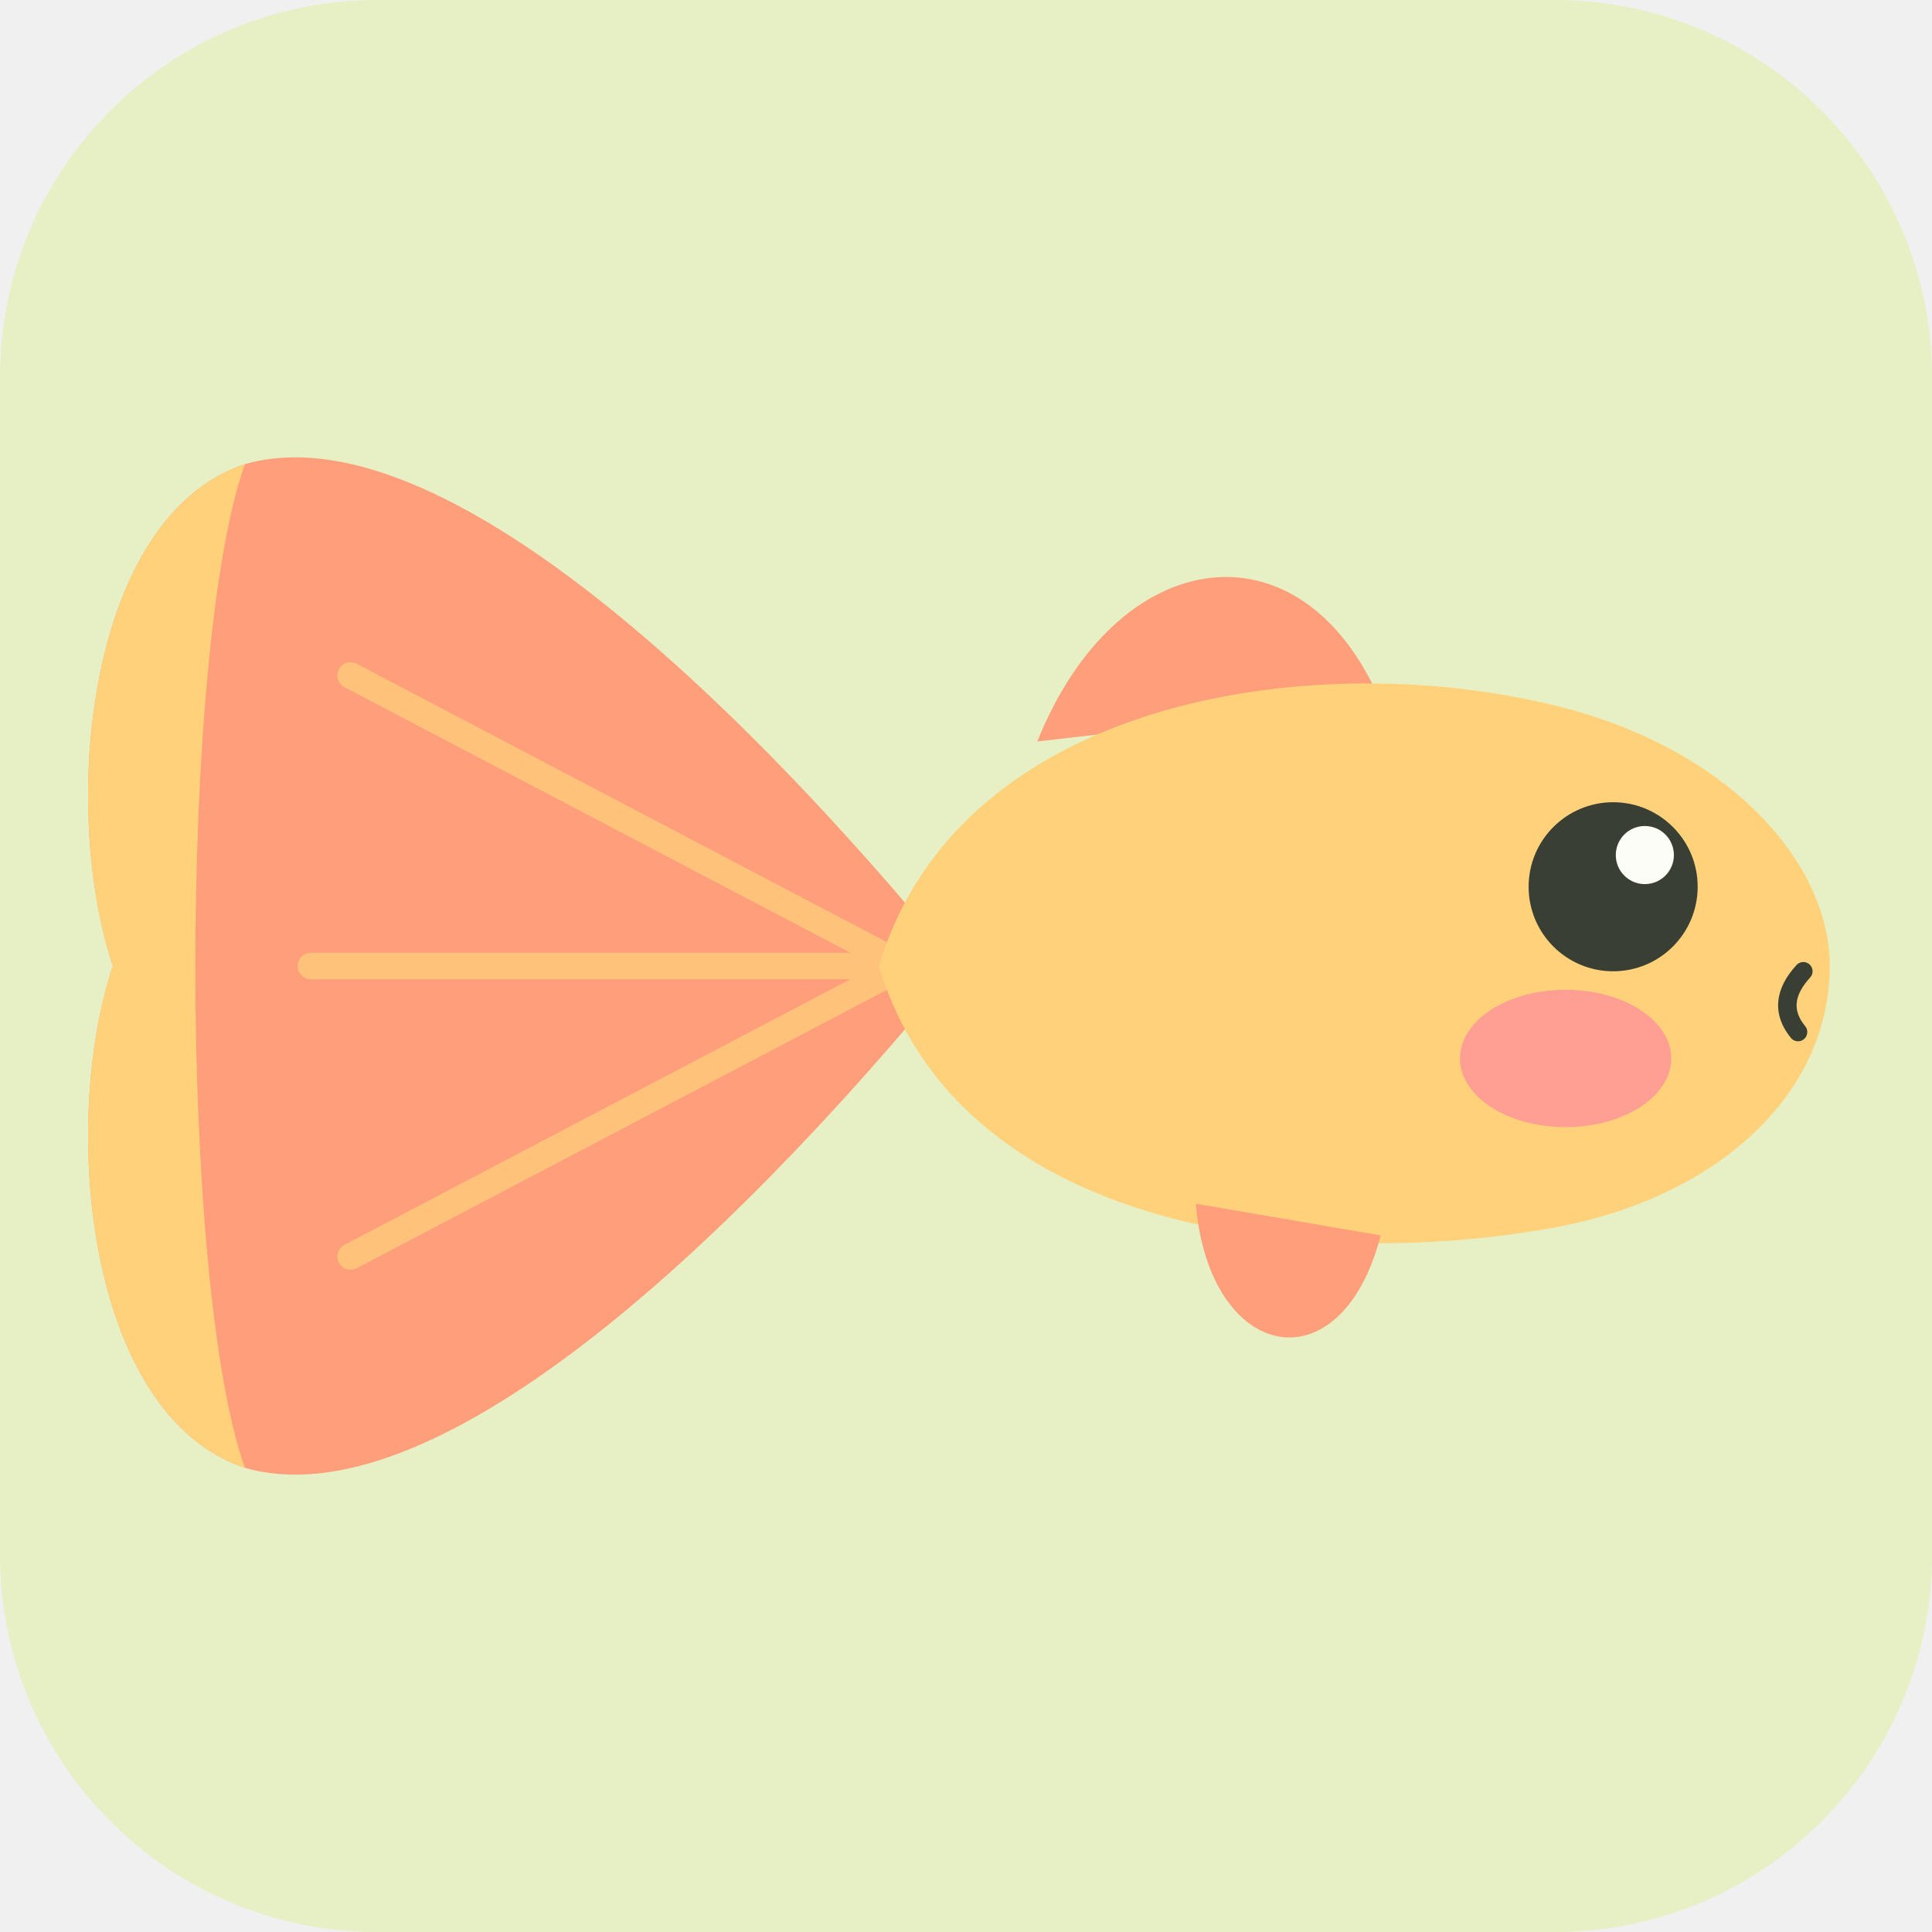
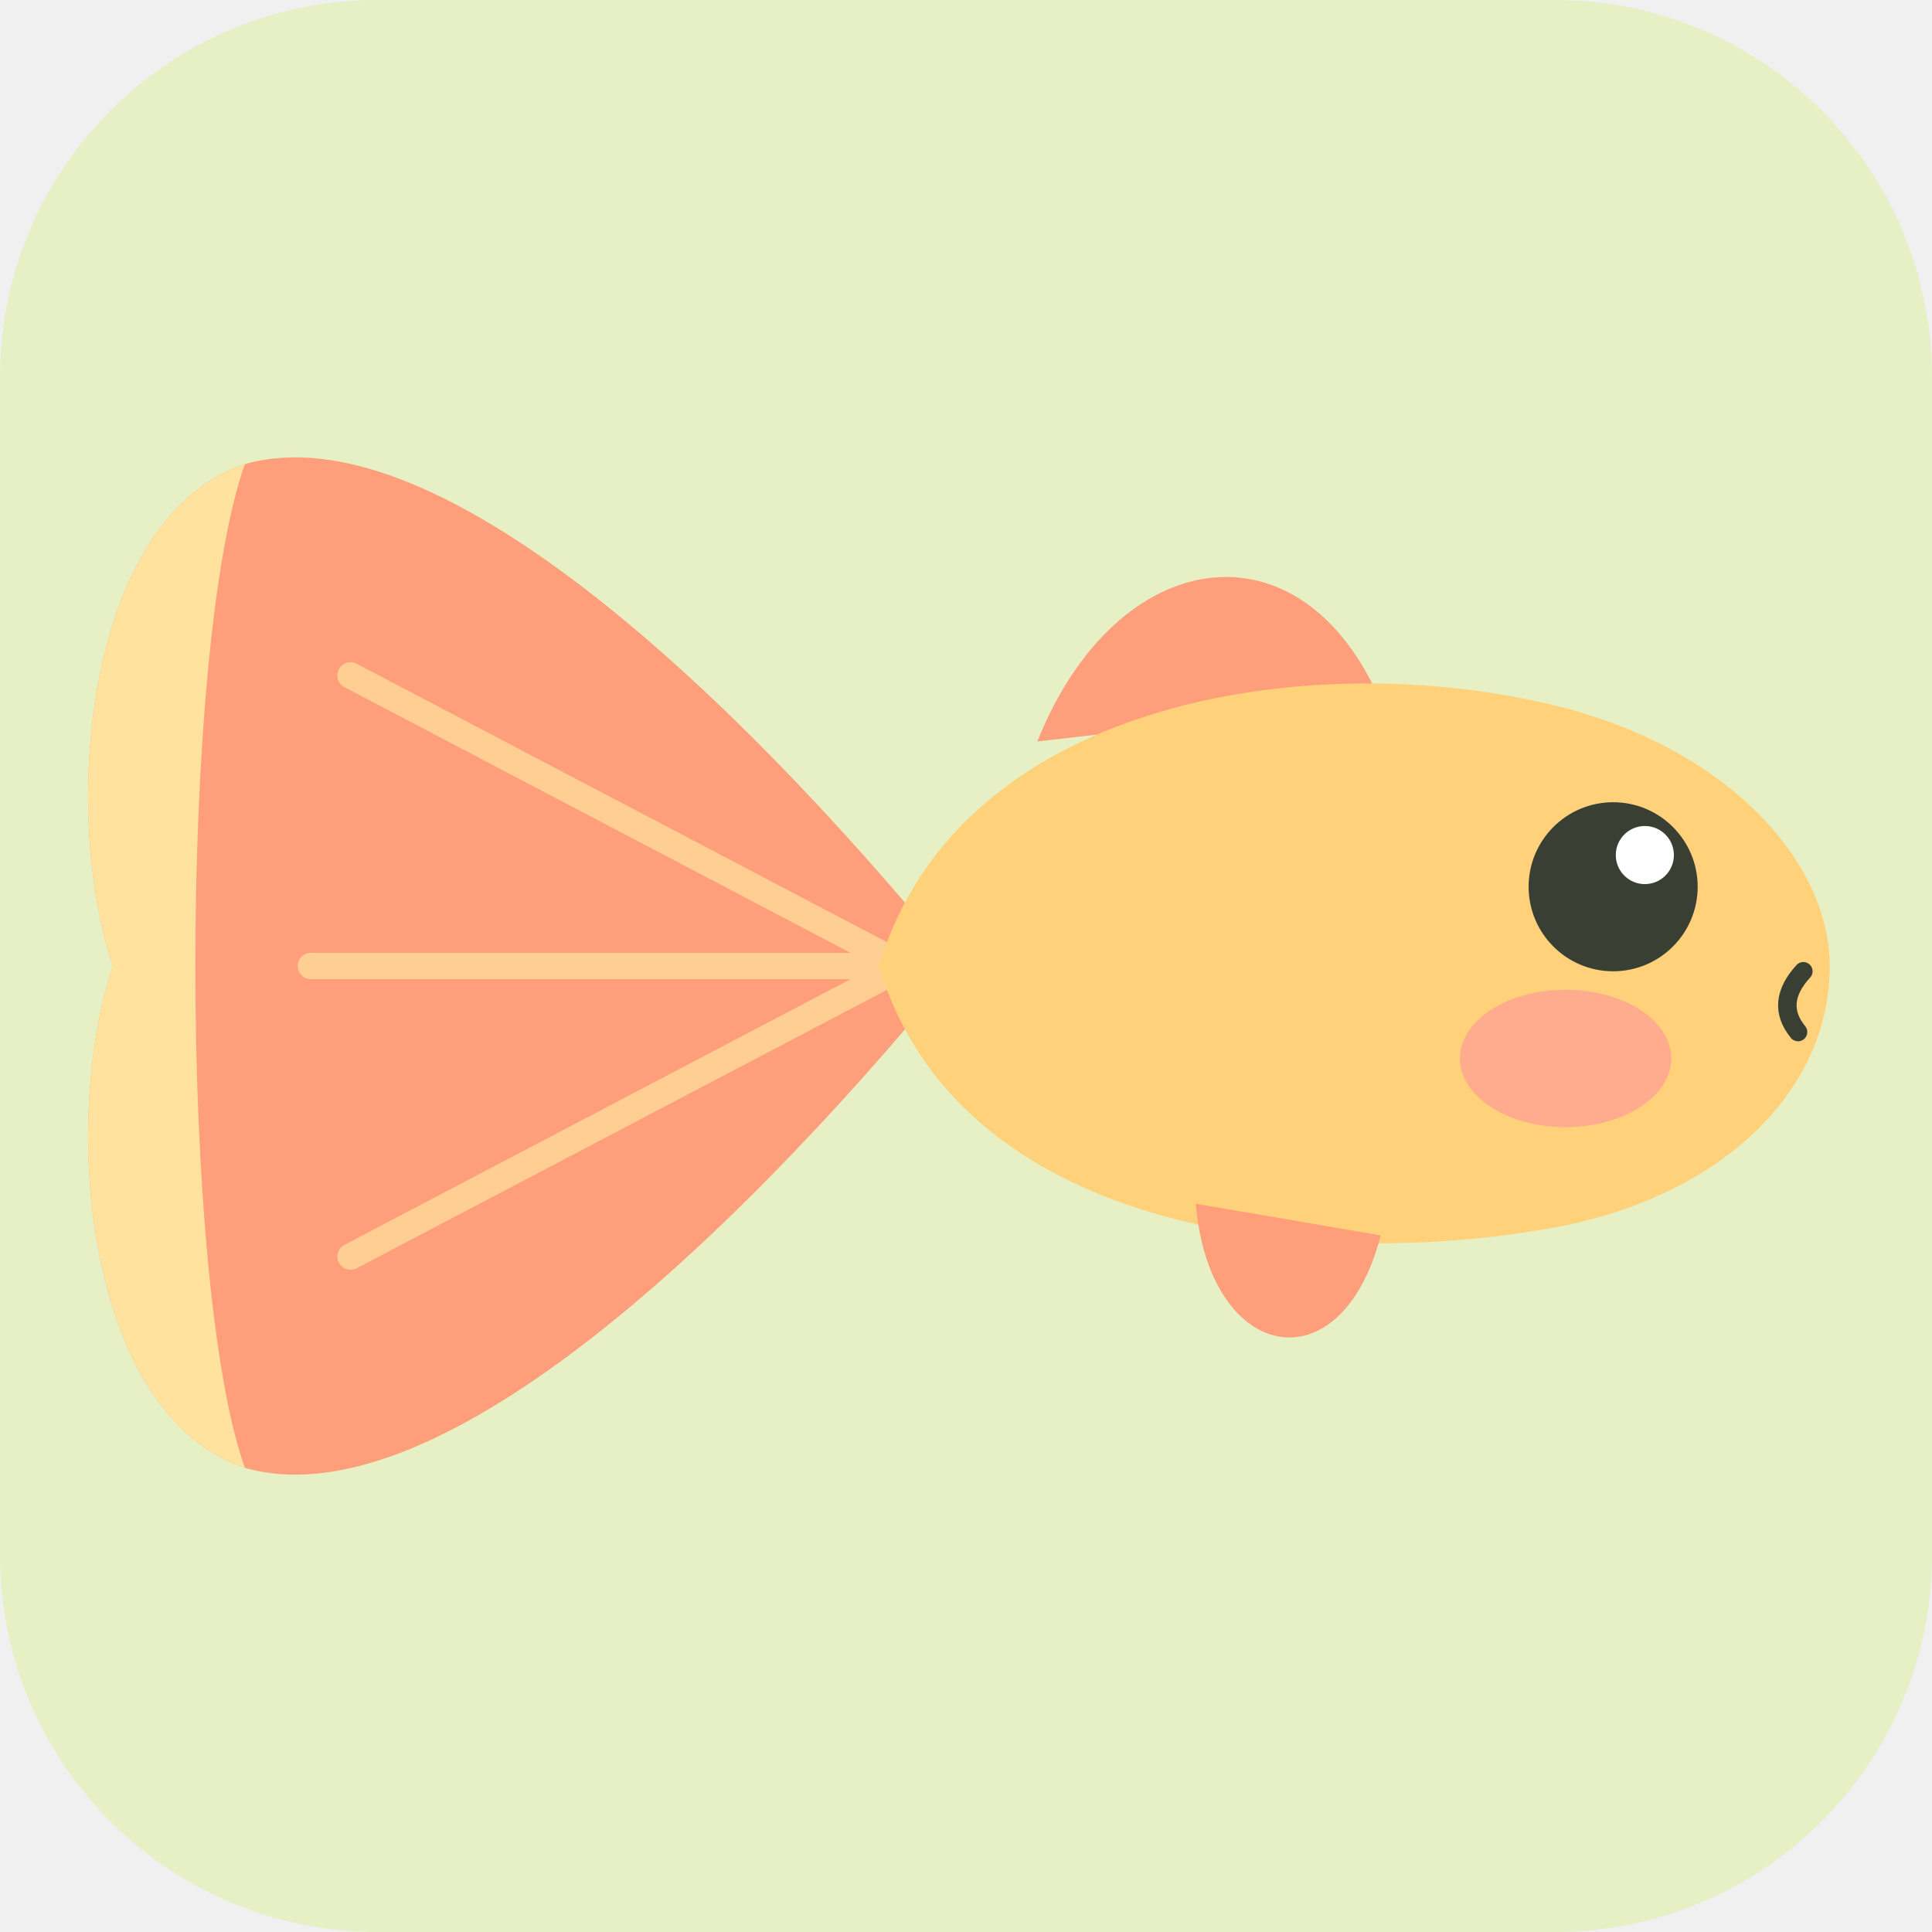
<svg xmlns="http://www.w3.org/2000/svg" viewBox="0 0 1024 1024">
  <rect width="1024" height="1024" rx="200" fill="#E6F0C4" />
  <g transform="translate(512 512) scale(1.4) translate(-473 -510)">
    <g>
      <path d="M470 510 C380 400 270 300 200 320 C140 340 130 450 150 510 C130 570 140 680 200 700 C270 720 380 620 470 510 Z" fill="#FF9E7A" />
-       <path d="M200 320 C140 340 130 450 150 510 C130 570 140 680 200 700 C175 630 175 390 200 320 Z" fill="#FFD17A" />
-       <path d="M440 505 L240 400 M440 510 L225 510 M440 515 L240 620" stroke="#FFD17A" stroke-width="10" stroke-linecap="round" opacity="0.7" />
+       <path d="M200 320 C140 340 130 450 150 510 C130 570 140 680 200 700 C175 630 175 390 200 320 Z" fill="#FFE29E" />
+       <path d="M440 505 L240 400 M440 510 L225 510 M440 515 L240 620" stroke="#FFE29E" stroke-width="10" stroke-linecap="round" opacity="0.7" />
      <path d="M500 425 C530 350 600 340 630 410 Z" fill="#FF9E7A" />
      <path d="M440 510 C470 410 600 390 690 410 C760 425 800 470 800 510 C800 560 755 600 690 610 C600 625 470 610 440 510 Z" fill="#FFD17A" />
      <path d="M560 600 C565 660 615 670 630 612 Z" fill="#FF9E7A" />
-       <ellipse cx="700" cy="545" rx="40" ry="26" fill="#FF9F93" />
+       <ellipse cx="700" cy="545" rx="40" ry="26" fill="#FF9F93" opacity="0.75" />
      <circle cx="718" cy="480" r="32" fill="#3A3F33" />
-       <circle cx="730" cy="468" r="11" fill="#FCFDF6" />
+       <circle cx="730" cy="468" r="11" fill="#FFFFFF" />
      <path d="M790 512 Q779 524 788 535" fill="none" stroke="#3A3F33" stroke-width="7" stroke-linecap="round" />
    </g>
  </g>
</svg>
